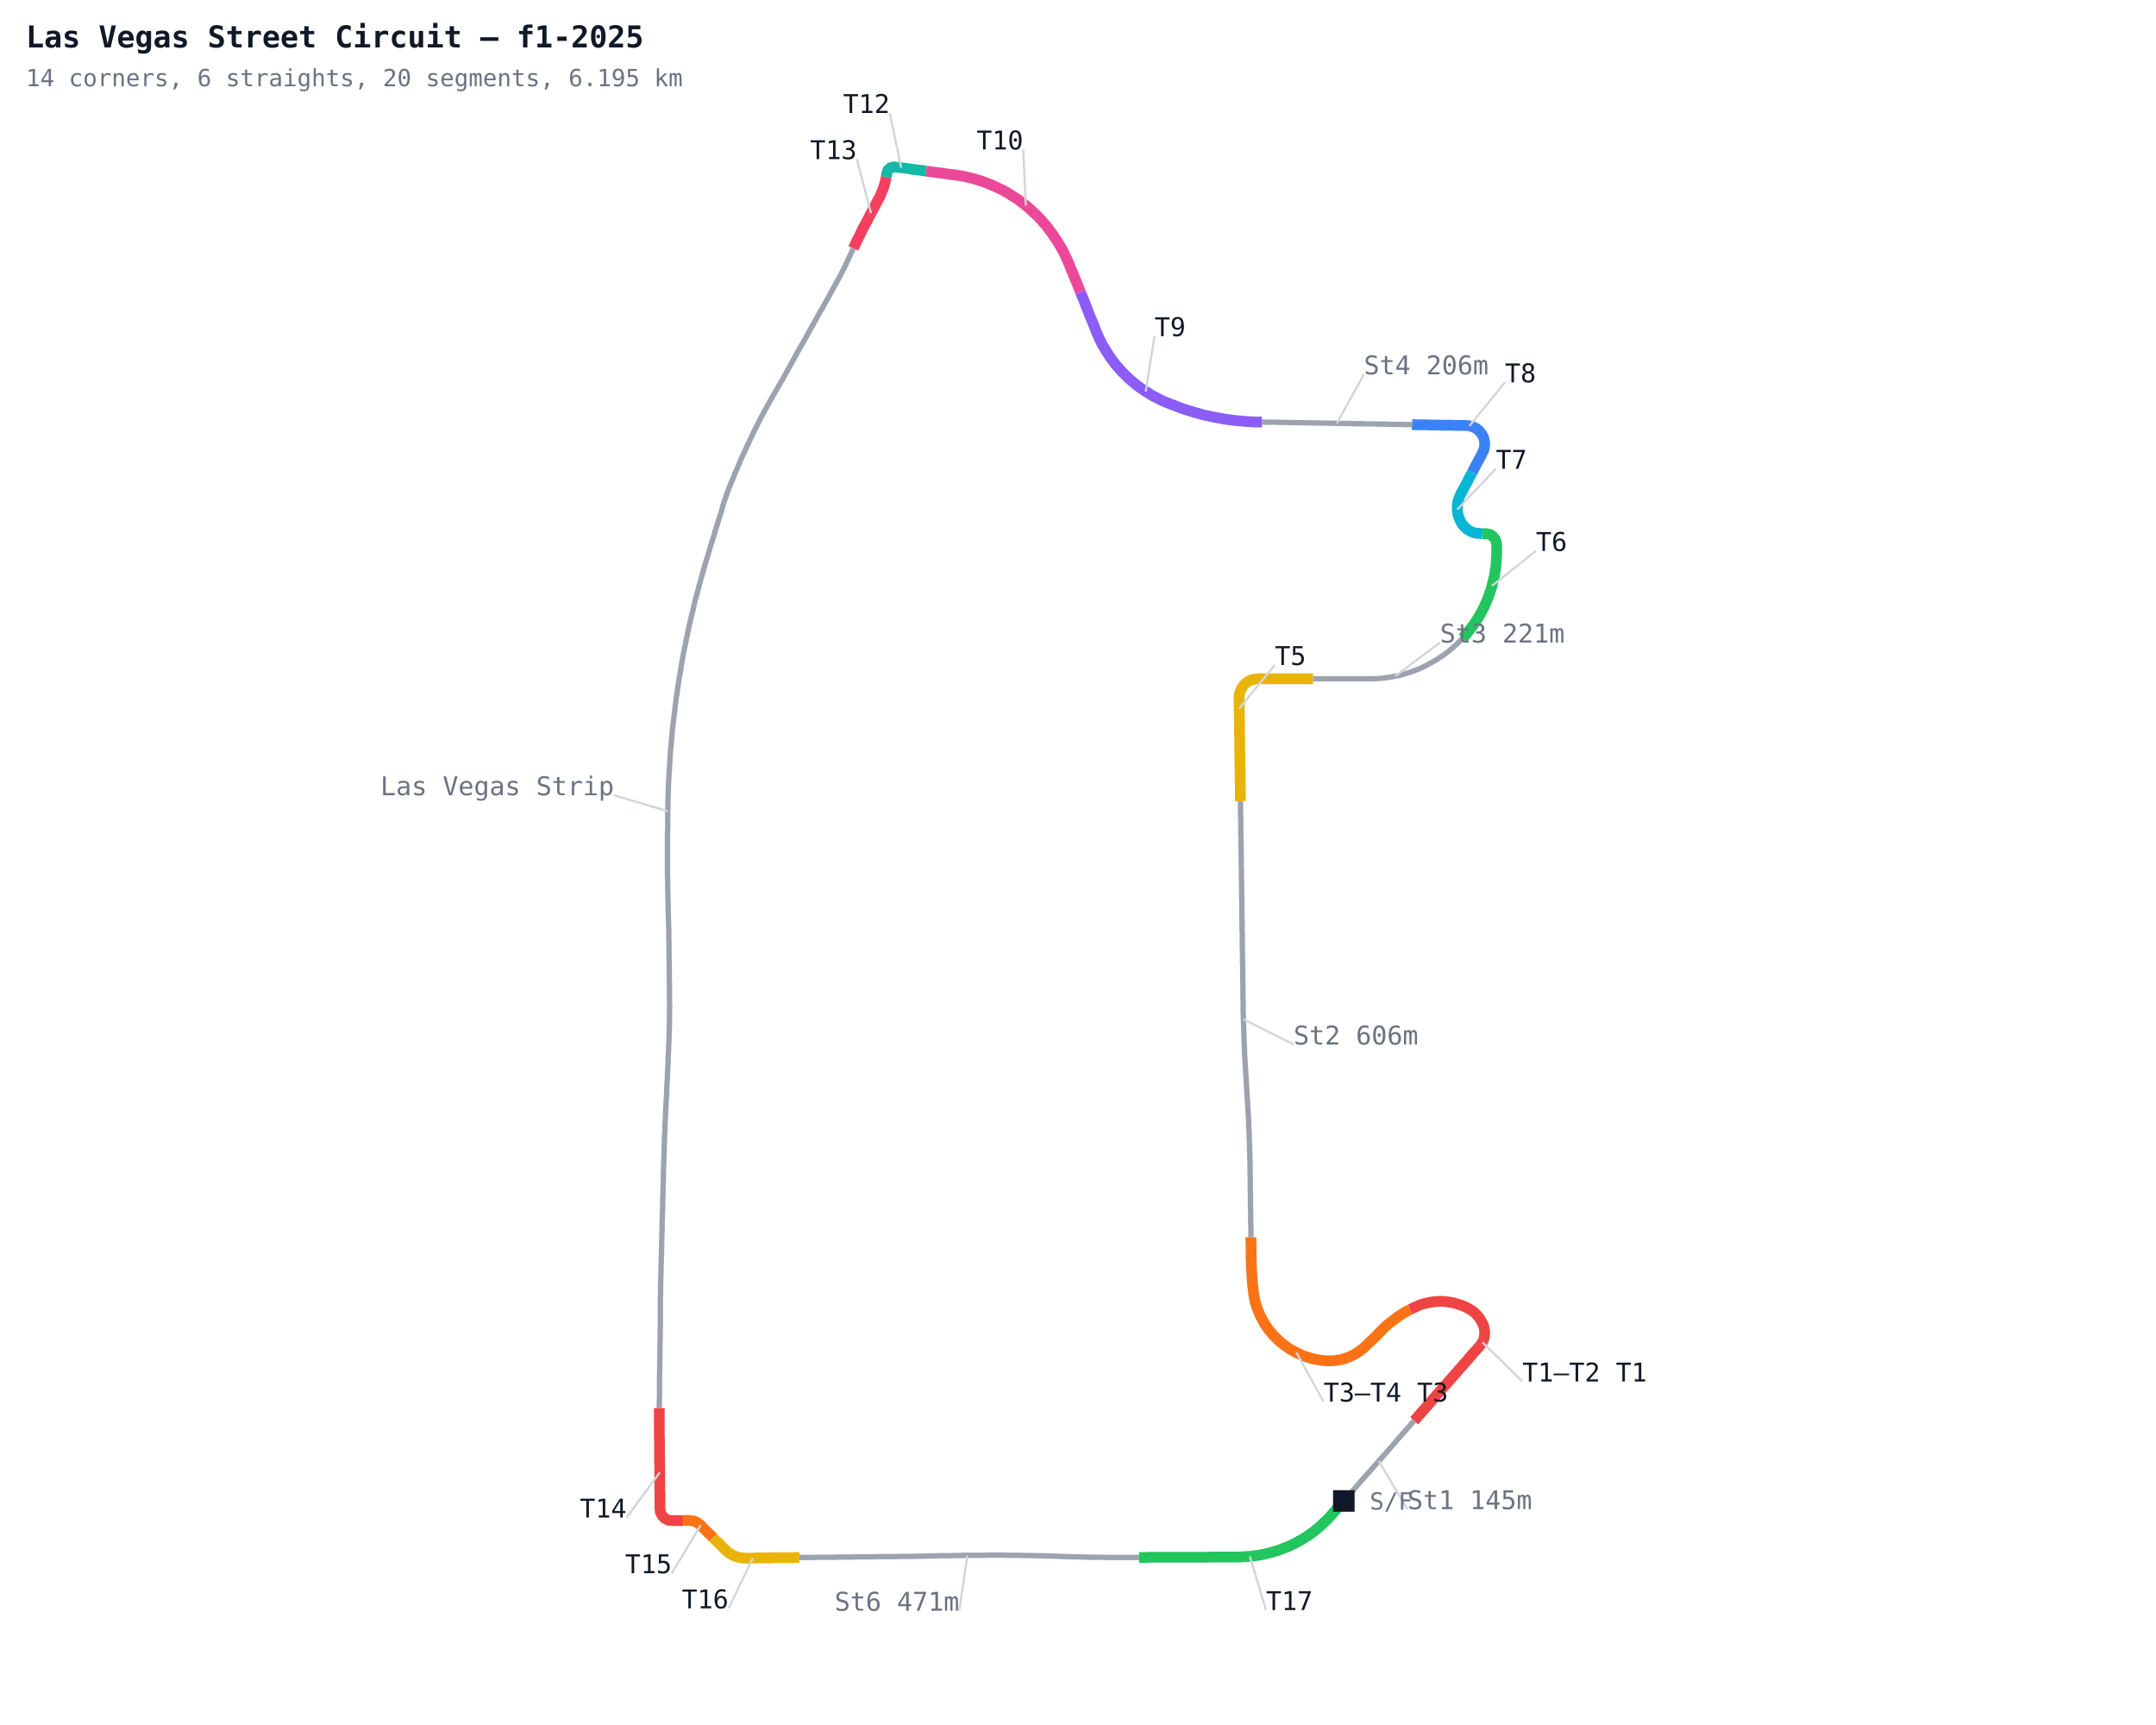
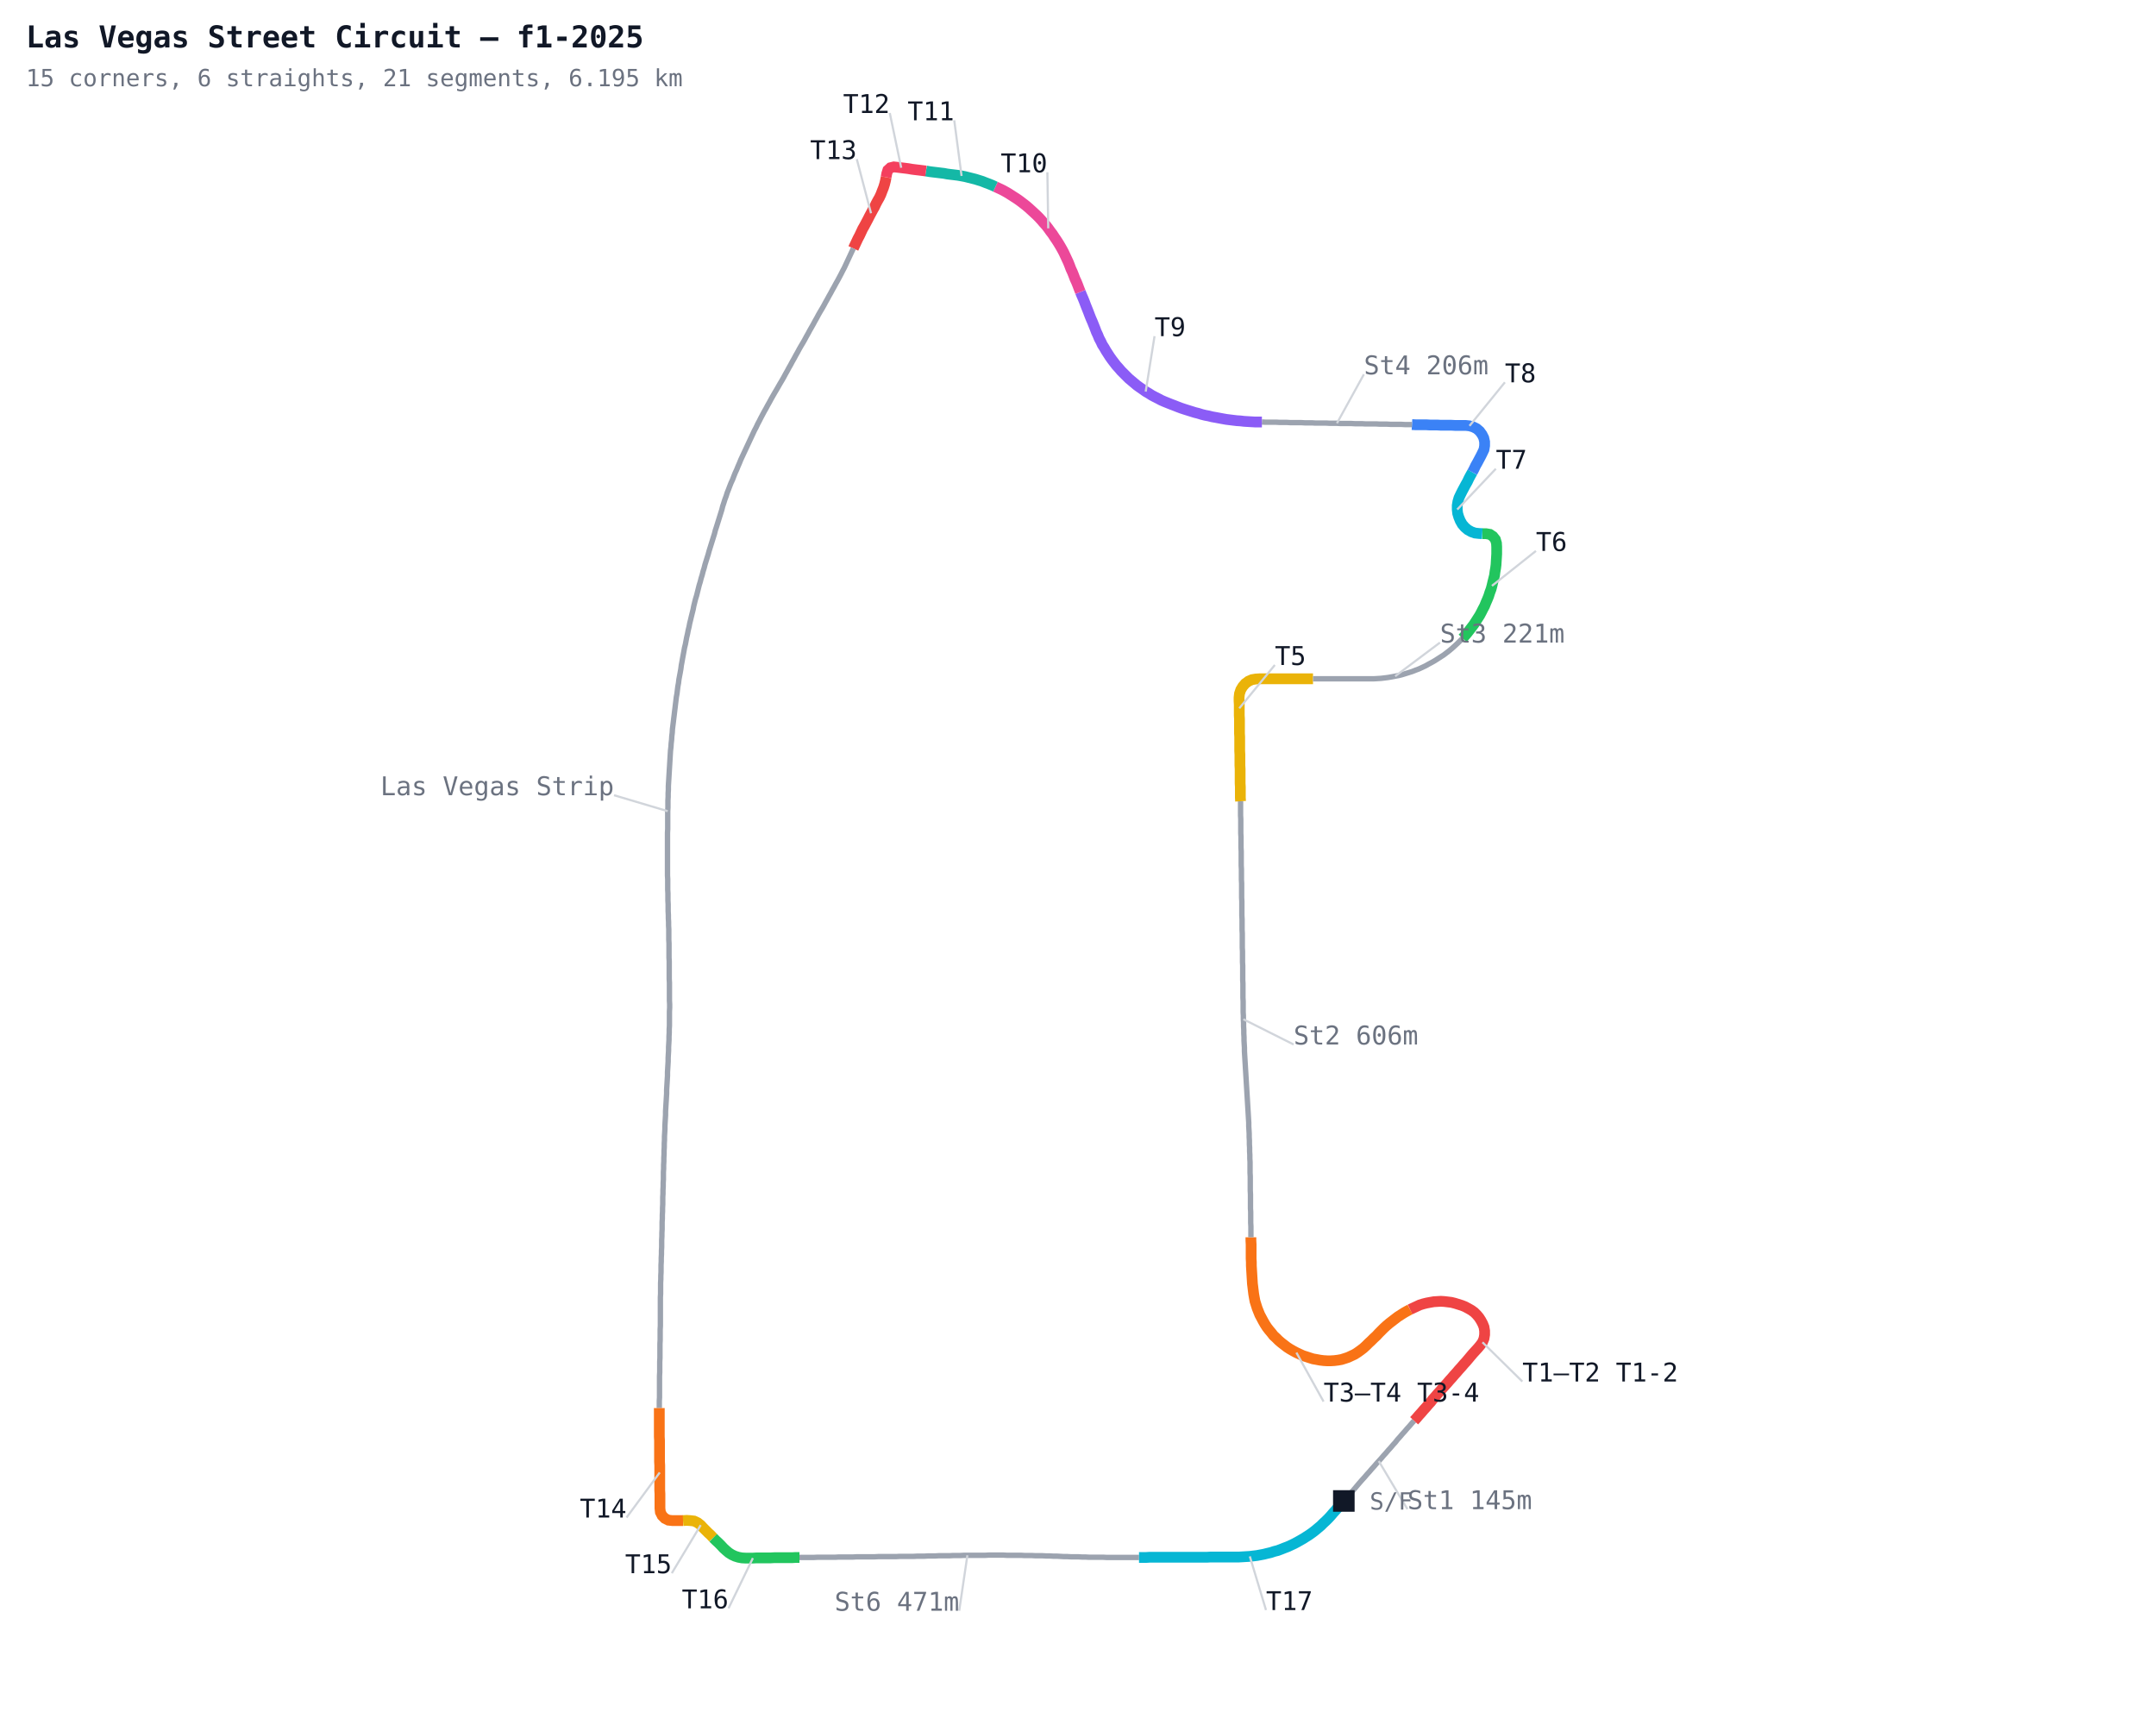
<svg xmlns="http://www.w3.org/2000/svg" width="1000" height="800" viewBox="0 0 1000 800">
  <defs>
    <style>
      .name { font-family: monospace; font-size: 12px; }
      .sector { font-family: monospace; font-size: 12px; fill: #7c3aed; font-weight: bold; }
      .title { font-family: monospace; font-size: 14px; fill: #111827; font-weight: bold; }
      .sub { font-family: monospace; font-size: 11px; fill: #6b7280; }
    </style>
  </defs>
  <rect width="1000" height="800" fill="#ffffff" />
  <polyline fill="none" stroke="#9ca3af" stroke-width="2.5" points="623.3,696.1 624.2,695.1 625.0,694.2 626.1,692.9 627.2,691.7 628.3,690.4 629.3,689.2 630.4,687.9 631.1,687.1 631.8,686.3 632.9,685.1 634.0,683.8 635.1,682.6 636.2,681.3 637.3,680.1 638.4,678.8 639.5,677.6 640.6,676.4 641.7,675.1 642.8,673.9 643.9,672.6 645.0,671.4 646.1,670.1 647.2,668.9 648.2,667.6 649.3,666.4 650.4,665.1 651.5,663.9 652.6,662.6 653.7,661.4 654.8,660.1 655.9,658.9" />
  <polyline fill="none" stroke="#ef4444" stroke-width="5" points="655.9,658.9 657.0,657.7 658.1,656.4 659.2,655.2 660.3,653.9 661.4,652.7 662.5,651.4 663.6,650.2 664.6,648.9 665.7,647.7 666.8,646.4 667.9,645.2 669.0,643.9 670.1,642.7 671.2,641.5 672.3,640.2 673.4,639.0 674.5,637.7 675.6,636.5 676.7,635.2 677.8,634.0 678.9,632.7 680.0,631.5 681.1,630.2 682.1,629.0 683.2,627.7 684.3,626.5 685.4,625.3 686.5,624.0 687.6,622.5 688.3,620.8 688.6,619.0 688.6,617.2 688.3,615.4 687.7,613.9 686.9,612.4 686.0,611.0 685.0,609.8 683.8,608.6 682.4,607.6 681.0,606.8 679.5,606.0 678.0,605.4 676.4,604.9 674.8,604.4 673.2,604.0 671.6,603.8 669.9,603.6 668.3,603.5 666.6,603.6 665.0,603.7 663.3,604.0 661.7,604.3 660.1,604.7 658.5,605.2 657.0,605.9 655.5,606.6 654.0,607.3" />
  <polyline fill="none" stroke="#f97316" stroke-width="5" points="654.0,607.3 652.5,608.1 651.1,608.9 649.7,609.8 648.3,610.7 647.0,611.7 645.7,612.7 644.4,613.7 643.1,614.8 641.9,615.9 640.7,617.1 639.5,618.3 638.4,619.5 637.2,620.6 636.0,621.8 634.8,622.9 633.6,624.1 632.4,625.2 631.1,626.2 629.7,627.2 628.3,628.1 626.8,628.8 625.3,629.5 623.8,630.0 622.2,630.5 620.5,630.8 618.9,631.0 617.2,631.1 615.6,631.1 613.9,631.0 612.3,630.8 610.7,630.5 609.0,630.2 607.4,629.7 605.9,629.2 604.3,628.7 602.8,628.0 601.3,627.3 599.8,626.5 598.4,625.7 597.0,624.8 595.7,623.8 594.4,622.8 593.1,621.7 591.9,620.5 590.7,619.4 589.7,618.1 588.6,616.8 587.6,615.5 586.7,614.1 585.9,612.7 585.1,611.2 584.3,609.7 583.7,608.2 583.1,606.7 582.6,605.1 582.1,603.5 581.8,601.9 581.5,600.2 581.3,598.6 581.1,596.9 580.9,595.3 580.8,593.6 580.7,592.0 580.6,590.3 580.5,588.7 580.4,587.0 580.4,585.4 580.3,583.7 580.3,582.0 580.3,580.4 580.3,578.7 580.3,577.1 580.2,575.4 580.2,573.8" />
  <polyline fill="none" stroke="#9ca3af" stroke-width="2.5" points="580.2,573.8 580.2,572.1 580.2,570.4 580.2,568.8 580.1,567.1 580.1,565.5 580.1,563.8 580.1,562.1 580.0,560.5 580.0,558.8 580.0,557.2 580.0,555.5 580.0,553.9 579.9,552.2 579.9,550.5 579.9,548.9 579.9,547.2 579.9,545.6 579.8,543.9 579.8,542.3 579.8,540.6 579.8,538.9 579.7,537.3 579.7,535.6 579.6,534.0 579.6,532.3 579.5,530.7 579.5,529.0 579.4,527.3 579.4,525.7 579.3,524.0 579.2,522.4 579.2,520.7 579.1,519.1 579.0,517.4 578.9,515.7 578.8,514.1 578.7,512.4 578.6,510.8 578.5,509.1 578.4,507.5 578.3,505.8 578.2,504.2 578.1,502.5 578.0,500.8 577.9,499.2 577.8,497.5 577.7,495.9 577.6,494.2 577.5,492.6 577.4,490.9 577.3,489.3 577.2,487.6 577.2,485.9 577.1,484.3 577.0,482.6 577.0,481.0 576.9,479.3 576.9,477.7 576.8,476.0 576.8,474.4 576.7,472.7 576.7,471.0 576.6,469.4 576.6,467.7 576.6,466.1 576.6,464.4 576.5,462.7 576.5,461.1 576.5,459.4 576.5,457.8 576.5,456.1 576.4,454.5 576.4,452.8 576.4,451.1 576.4,449.5 576.4,447.8 576.3,446.2 576.3,444.5 576.3,442.9 576.3,441.2 576.2,439.5 576.2,437.9 576.2,436.2 576.2,434.6 576.2,432.9 576.1,431.2 576.1,429.6 576.1,427.9 576.1,426.3 576.0,424.6 576.0,423.0 576.0,421.3 576.0,419.6 576.0,418.0 575.9,416.3 575.9,414.7 575.9,413.0 575.9,411.4 575.9,409.7 575.8,408.0 575.8,406.4 575.8,404.7 575.8,403.1 575.7,401.4 575.7,399.7 575.7,398.1 575.7,396.4 575.7,394.8 575.6,393.1 575.6,391.5 575.6,389.8 575.6,388.1 575.5,386.5 575.5,384.8 575.5,383.2 575.5,381.5 575.5,379.9 575.4,378.2 575.4,376.5 575.4,374.9 575.4,373.2 575.4,371.6" />
  <polyline fill="none" stroke="#eab308" stroke-width="5" points="575.4,371.6 575.3,369.9 575.3,368.2 575.3,366.6 575.3,364.9 575.2,363.3 575.2,361.6 575.2,360.0 575.2,358.3 575.2,356.6 575.1,355.0 575.1,353.3 575.1,351.7 575.1,350.0 575.0,348.3 575.0,346.7 575.0,345.0 575.0,343.4 575.0,341.7 574.9,340.1 574.9,338.4 574.9,336.7 574.9,335.1 574.9,333.4 574.8,331.8 574.8,330.1 574.8,328.5 574.8,326.8 574.7,325.1 574.7,323.5 574.9,321.7 575.5,319.9 576.4,318.4 577.6,317.0 579.1,315.9 580.7,315.2 582.5,314.9 584.2,314.8 585.8,314.8 587.5,314.8 589.1,314.8 590.8,314.8 592.5,314.8 594.1,314.8 595.8,314.8 597.4,314.8 599.1,314.8 600.7,314.8 602.4,314.8 604.1,314.8 605.7,314.8 607.4,314.8 609.0,314.8" />
  <polyline fill="none" stroke="#9ca3af" stroke-width="2.5" points="609.0,314.8 610.7,314.8 612.4,314.8 614.0,314.8 615.7,314.8 617.3,314.8 619.0,314.8 620.6,314.8 622.3,314.8 624.0,314.8 625.6,314.8 627.3,314.8 628.9,314.8 630.6,314.8 632.2,314.8 633.9,314.8 635.6,314.8 637.2,314.8 638.9,314.7 640.5,314.6 642.2,314.4 643.8,314.2 645.5,313.9 647.1,313.6 648.7,313.3 650.3,312.9 651.9,312.4 653.5,311.9 655.1,311.4 656.6,310.8 658.2,310.2 659.7,309.5 661.2,308.8 662.6,308.0 664.1,307.2 665.5,306.4 666.9,305.5 668.3,304.6 669.7,303.7 671.0,302.7 672.3,301.7 673.6,300.6 674.8,299.5 676.0,298.4 677.2,297.2 678.4,296.0" />
  <polyline fill="none" stroke="#22c55e" stroke-width="5" points="678.4,296.0 679.5,294.8 680.6,293.5 681.6,292.2 682.6,290.9 683.6,289.6 684.5,288.2 685.4,286.8 686.3,285.4 687.1,283.9 687.8,282.5 688.6,281.0 689.2,279.5 689.9,277.9 690.5,276.4 691.0,274.8 691.6,273.2 692.0,271.7 692.4,270.0 692.8,268.4 693.2,266.8 693.4,265.2 693.7,263.5 693.9,261.9 694.0,260.2 694.1,258.6 694.2,256.9 694.2,255.3 694.2,253.6 694.1,251.9 693.6,250.2 692.5,248.8 691.0,247.8 689.2,247.5 687.5,247.5" />
  <polyline fill="none" stroke="#06b6d4" stroke-width="5" points="687.5,247.5 685.9,247.4 684.1,247.2 682.4,246.6 680.8,245.7 679.4,244.5 678.2,243.1 677.3,241.5 676.6,239.8 676.1,238.1 675.9,236.3 675.9,234.4 676.2,232.6 676.7,230.9 677.5,229.2 678.2,227.8 679.0,226.3 679.8,224.8 680.6,223.4 681.3,221.9 682.1,220.4 682.9,219.0" />
  <polyline fill="none" stroke="#3b82f6" stroke-width="5" points="682.9,219.0 683.7,217.5 684.4,216.0 685.2,214.6 686.0,213.1 686.8,211.6 687.5,210.2 688.3,208.5 688.6,206.7 688.6,204.9 688.2,203.1 687.4,201.5 686.3,200.0 684.9,198.8 683.3,198.0 681.6,197.5 679.8,197.3 678.1,197.3 676.4,197.3 674.8,197.3 673.1,197.2 671.5,197.2 669.8,197.2 668.2,197.2 666.5,197.1 664.8,197.1 663.2,197.1 661.5,197.0 659.9,197.0 658.2,197.0 656.6,197.0 654.9,196.9" />
  <polyline fill="none" stroke="#9ca3af" stroke-width="2.5" points="654.9,196.9 653.2,196.9 651.6,196.9 649.9,196.8 648.3,196.8 646.6,196.8 645.0,196.8 643.3,196.7 641.6,196.7 640.0,196.7 638.3,196.6 636.7,196.6 635.0,196.6 633.3,196.6 631.7,196.5 630.0,196.5 628.4,196.5 626.7,196.4 625.1,196.4 623.4,196.4 621.7,196.4 620.1,196.3 618.4,196.3 616.8,196.3 615.1,196.2 613.5,196.2 611.8,196.2 610.1,196.2 608.5,196.1 606.8,196.1 605.2,196.1 603.5,196.0 601.9,196.0 600.2,196.0 598.5,196.0 596.9,195.9 595.2,195.9 593.6,195.9 591.9,195.8 590.2,195.8 588.6,195.8 586.9,195.8 585.3,195.7" />
  <polyline fill="none" stroke="#8b5cf6" stroke-width="5" points="585.3,195.7 583.6,195.7 582.0,195.7 580.3,195.6 578.6,195.5 577.0,195.4 575.3,195.2 573.7,195.1 572.0,194.9 570.4,194.7 568.8,194.5 567.1,194.2 565.5,193.9 563.9,193.6 562.2,193.3 560.6,192.9 559.0,192.6 557.4,192.2 555.8,191.7 554.2,191.3 552.6,190.8 551.0,190.3 549.4,189.8 547.9,189.3 546.3,188.7 544.8,188.1 543.2,187.5 541.7,186.9 540.2,186.3 538.6,185.6 537.1,184.8 535.7,184.1 534.2,183.3 532.8,182.4 531.4,181.6 530.0,180.6 528.7,179.7 527.3,178.7 526.0,177.6 524.8,176.6 523.5,175.5 522.3,174.3 521.2,173.2 520.0,172.0 518.9,170.7 517.8,169.5 516.8,168.2 515.8,166.9 514.8,165.5 513.9,164.1 513.0,162.7 512.2,161.3 511.3,159.9 510.6,158.4 509.8,156.9 509.2,155.4 508.5,153.9 507.9,152.3 507.3,150.8 506.7,149.3 506.0,147.7 505.4,146.2 504.8,144.6 504.2,143.1 503.6,141.6 503.0,140.0 502.4,138.5 501.7,136.9 501.1,135.4" />
-   <polyline fill="none" stroke="#ec4899" stroke-width="5" points="501.1,135.4 500.5,133.9 499.9,132.3 499.3,130.8 498.6,129.3 498.0,127.7 497.4,126.2 496.7,124.7 496.1,123.1 495.5,121.6 494.8,120.1 494.1,118.6 493.4,117.1 492.6,115.6 491.8,114.2 490.9,112.7 490.0,111.3 489.1,110.0 488.2,108.6 487.2,107.3 486.2,105.9 485.2,104.6 484.1,103.4 483.0,102.1 481.9,100.9 480.7,99.7 479.5,98.6 478.3,97.5 477.1,96.4 475.8,95.3 474.5,94.3 473.2,93.3 471.8,92.3 470.4,91.4 469.0,90.5 467.6,89.6 466.2,88.8 464.7,88.0 463.2,87.3 461.7,86.6 460.2,85.9 458.7,85.3 457.1,84.7 455.6,84.1 454.0,83.6 452.4,83.1 450.8,82.7 449.2,82.3 447.6,81.9 446.0,81.6 444.3,81.3 442.7,81.1 441.0,80.9 439.4,80.7 437.8,80.4 436.1,80.2 434.5,80.0 432.8,79.8 431.2,79.6 429.5,79.3" />
-   <polyline fill="none" stroke="#14b8a6" stroke-width="5" points="429.5,79.3 427.9,79.1 426.3,78.9 424.6,78.7 423.0,78.5 421.3,78.2 419.7,78.0 418.0,77.8 416.4,77.6 414.6,77.4 413.0,77.8 411.8,78.9 411.3,80.5 411.0,82.2" />
-   <polyline fill="none" stroke="#f43f5e" stroke-width="5" points="411.0,82.2 410.7,83.8 410.3,85.4 409.8,87.0 409.2,88.5 408.6,90.1 407.9,91.6 407.1,93.0 406.3,94.5 405.6,96.0 404.8,97.4 404.0,98.9 403.2,100.4 402.5,101.8 401.7,103.3 400.9,104.8 400.1,106.2 399.4,107.7 398.7,109.2 397.9,110.7 397.2,112.2 396.5,113.7 395.8,115.2" />
+   <polyline fill="none" stroke="#ec4899" stroke-width="5" points="501.1,135.4 500.5,133.9 499.9,132.3 499.3,130.8 498.6,129.3 498.0,127.7 497.4,126.2 496.7,124.7 496.1,123.1 495.5,121.6 494.8,120.1 494.1,118.6 493.4,117.1 492.6,115.6 491.8,114.2 490.9,112.7 490.0,111.3 489.1,110.0 488.2,108.6 487.2,107.3 486.2,105.9 485.2,104.6 484.1,103.4 483.0,102.1 481.9,100.9 480.7,99.7 479.5,98.6 478.3,97.5 477.1,96.4 475.8,95.3 474.5,94.3 473.2,93.3 471.8,92.3 470.4,91.4 469.0,90.5 467.6,89.6 466.2,88.8 464.7,88.0 463.2,87.3 461.7,86.6" />
+   <polyline fill="none" stroke="#14b8a6" stroke-width="5" points="461.7,86.6 460.2,85.9 458.7,85.3 457.1,84.7 455.6,84.1 454.0,83.6 452.4,83.1 450.8,82.7 449.2,82.3 447.6,81.9 446.0,81.6 444.3,81.3 442.7,81.1 441.0,80.9 439.4,80.7 437.8,80.4 436.1,80.2 434.5,80.0 432.8,79.8 431.2,79.6 429.5,79.3" />
+   <polyline fill="none" stroke="#f43f5e" stroke-width="5" points="429.5,79.3 427.9,79.1 426.3,78.9 424.6,78.7 423.0,78.5 421.3,78.2 419.7,78.0 418.0,77.8 416.4,77.6 414.6,77.4 413.0,77.8 411.8,78.9 411.3,80.5 411.0,82.2" />
+   <polyline fill="none" stroke="#ef4444" stroke-width="5" points="411.0,82.2 410.7,83.8 410.3,85.4 409.8,87.0 409.2,88.5 408.6,90.1 407.9,91.6 407.1,93.0 406.3,94.5 405.6,96.0 404.8,97.4 404.0,98.9 403.2,100.4 402.5,101.8 401.7,103.3 400.9,104.8 400.1,106.2 399.4,107.7 398.7,109.2 397.9,110.7 397.2,112.2 396.5,113.7 395.8,115.2" />
  <polyline fill="none" stroke="#9ca3af" stroke-width="2.5" points="395.8,115.2 395.1,116.7 394.4,118.2 393.7,119.7 393.0,121.2 392.3,122.7 391.6,124.2 390.8,125.7 390.1,127.1 389.3,128.6 388.5,130.1 387.7,131.5 386.9,133.0 386.1,134.4 385.3,135.9 384.5,137.3 383.7,138.8 382.9,140.2 382.1,141.7 381.3,143.1 380.4,144.6 379.6,146.0 378.8,147.5 378.0,148.9 377.2,150.4 376.4,151.8 375.6,153.2 374.8,154.7 374.0,156.1 373.2,157.6 372.4,159.0 371.5,160.5 370.7,161.9 369.9,163.4 369.1,164.8 368.3,166.3 367.5,167.7 366.7,169.2 365.9,170.6 365.1,172.1 364.3,173.5 363.5,175.0 362.7,176.4 361.8,177.9 361.0,179.3 360.2,180.7 359.3,182.2 358.5,183.6 357.7,185.0 356.9,186.5 356.1,187.9 355.3,189.4 354.5,190.8 353.7,192.3 352.9,193.8 352.2,195.2 351.4,196.7 350.7,198.2 349.9,199.7 349.2,201.2 348.5,202.7 347.8,204.2 347.1,205.7 346.4,207.2 345.7,208.7 345.0,210.2 344.3,211.7 343.6,213.2 343.0,214.7 342.3,216.3 341.7,217.8 341.0,219.3 340.4,220.8 339.8,222.4 339.1,223.9 338.5,225.4 337.9,227.0 337.3,228.5 336.8,230.1 336.2,231.7 335.7,233.3 335.2,234.8 334.8,236.4 334.3,238.0 333.8,239.6 333.3,241.2 332.8,242.8 332.3,244.4 331.8,245.9 331.4,247.5 330.9,249.1 330.4,250.7 329.9,252.3 329.4,253.9 328.9,255.5 328.5,257.0 328.0,258.6 327.5,260.2 327.0,261.8 326.6,263.4 326.1,265.0 325.7,266.6 325.2,268.2 324.8,269.8 324.3,271.4 323.9,273.0 323.5,274.6 323.1,276.2 322.6,277.8 322.2,279.4 321.8,281.0 321.5,282.6 321.1,284.2 320.7,285.8 320.3,287.5 319.9,289.1 319.6,290.7 319.2,292.3 318.9,293.9 318.5,295.6 318.2,297.2 317.9,298.8 317.5,300.4 317.2,302.1 316.9,303.7 316.6,305.3 316.3,307.0 316.0,308.6 315.8,310.2 315.5,311.9 315.2,313.5 314.9,315.1 314.7,316.8 314.4,318.4 314.2,320.0 314.0,321.7 313.7,323.3 313.5,325.0 313.3,326.6 313.1,328.3 312.9,329.9 312.7,331.6 312.5,333.2 312.3,334.9 312.1,336.5 311.9,338.1 311.8,339.8 311.6,341.4 311.5,343.1 311.3,344.8 311.2,346.4 311.0,348.1 310.9,349.7 310.8,351.4 310.7,353.0 310.6,354.7 310.5,356.3 310.4,358.0 310.3,359.6 310.2,361.3 310.1,362.9 310.0,364.6 310.0,366.3 309.9,367.9 309.9,369.6 309.8,371.2 309.8,372.9 309.8,374.5 309.7,376.2 309.7,377.9 309.7,379.5 309.7,381.2 309.7,382.8 309.7,384.5 309.6,386.2 309.6,387.8 309.6,389.5 309.6,391.1 309.6,392.8 309.6,394.4 309.6,396.1 309.6,397.8 309.6,399.4 309.6,401.1 309.6,402.7 309.6,404.4 309.6,406.1 309.7,407.7 309.7,409.4 309.7,411.0 309.7,412.7 309.8,414.3 309.8,416.0 309.8,417.7 309.9,419.3 309.9,421.0 309.9,422.6 310.0,424.3 310.0,425.9 310.1,427.6 310.1,429.3 310.2,430.9 310.2,432.6 310.2,434.2 310.2,435.9 310.3,437.5 310.3,439.2 310.3,440.9 310.3,442.5 310.3,444.2 310.4,445.8 310.4,447.5 310.4,449.2 310.4,450.8 310.4,452.5 310.4,454.1 310.5,455.8 310.5,457.4 310.5,459.1 310.5,460.8 310.5,462.4 310.5,464.1 310.6,465.7 310.6,467.4 310.5,469.1 310.5,470.7 310.5,472.4 310.5,474.0 310.5,475.7 310.4,477.3 310.4,479.0 310.3,480.7 310.3,482.3 310.2,484.0 310.1,485.6 310.1,487.3 310.0,488.9 309.9,490.6 309.9,492.3 309.8,493.9 309.7,495.6 309.6,497.2 309.6,498.9 309.5,500.5 309.4,502.2 309.3,503.8 309.2,505.5 309.2,507.2 309.1,508.8 309.0,510.5 308.9,512.1 308.8,513.8 308.7,515.4 308.7,517.1 308.6,518.8 308.5,520.4 308.4,522.1 308.4,523.7 308.3,525.4 308.2,527.0 308.2,528.7 308.1,530.4 308.1,532.0 308.0,533.7 308.0,535.3 307.9,537.0 307.9,538.6 307.8,540.3 307.8,542.0 307.7,543.6 307.7,545.3 307.7,546.9 307.6,548.6 307.6,550.2 307.5,551.9 307.5,553.6 307.4,555.2 307.4,556.9 307.4,558.5 307.3,560.2 307.3,561.8 307.2,563.5 307.2,565.2 307.1,566.8 307.1,568.5 307.1,570.1 307.0,571.8 307.0,573.4 306.9,575.1 306.9,576.8 306.9,578.4 306.8,580.1 306.8,581.7 306.7,583.4 306.7,585.1 306.6,586.7 306.6,588.4 306.6,590.0 306.5,591.7 306.5,593.3 306.4,595.0 306.4,596.7 306.4,598.3 306.4,600.0 306.3,601.6 306.3,603.3 306.3,604.9 306.3,606.6 306.3,608.3 306.3,609.9 306.3,611.6 306.3,613.2 306.3,614.9 306.2,616.6 306.2,618.2 306.2,619.9 306.2,621.5 306.1,623.2 306.1,624.8 306.1,626.5 306.1,628.2 306.1,629.8 306.0,631.5 306.0,633.1 306.0,634.8 306.0,636.4 305.9,638.1 305.9,639.8 305.9,641.4 305.9,643.1 305.9,644.7 305.9,646.4 305.9,648.1 305.8,649.7 305.8,651.4 305.8,653.0" />
-   <polyline fill="none" stroke="#ef4444" stroke-width="5" points="305.8,653.0 305.8,654.7 305.8,656.3 305.8,658.0 305.8,659.7 305.8,661.3 305.8,663.0 305.8,664.6 305.8,666.3 305.9,668.0 305.9,669.6 305.9,671.3 305.9,672.9 305.9,674.6 305.9,676.2 305.9,677.9 306.0,679.6 306.0,681.2 306.0,682.9 306.0,684.5 306.0,686.2 306.0,687.8 306.0,689.5 306.0,691.2 306.1,692.8 306.1,694.5 306.1,696.1 306.1,697.8 306.1,699.5 306.3,701.3 307.1,702.9 308.4,704.2 310.0,705.0 311.8,705.2 313.5,705.2 315.1,705.2 316.8,705.2" />
-   <polyline fill="none" stroke="#f97316" stroke-width="5" points="316.8,705.2 318.5,705.1 320.1,705.2 321.9,705.4 323.6,706.2 325.0,707.3 326.1,708.5 327.3,709.7 328.5,710.9 329.7,712.0 330.8,713.2" />
-   <polyline fill="none" stroke="#eab308" stroke-width="5" points="330.8,713.2 332.0,714.4 333.2,715.5 334.4,716.7 335.5,717.9 336.7,719.0 338.0,720.1 339.4,721.0 340.9,721.7 342.5,722.2 344.1,722.5 345.9,722.6 347.6,722.6 349.2,722.6 350.9,722.5 352.5,722.5 354.2,722.5 355.9,722.5 357.5,722.5 359.2,722.4 360.8,722.4 362.5,722.4 364.2,722.4 365.8,722.4 367.5,722.4 369.1,722.3 370.8,722.3" />
+   <polyline fill="none" stroke="#f97316" stroke-width="5" points="305.8,653.0 305.8,654.7 305.8,656.3 305.8,658.0 305.8,659.7 305.8,661.3 305.8,663.0 305.8,664.6 305.8,666.3 305.9,668.0 305.9,669.6 305.9,671.3 305.9,672.9 305.9,674.6 305.9,676.2 305.9,677.9 306.0,679.6 306.0,681.2 306.0,682.9 306.0,684.5 306.0,686.2 306.0,687.8 306.0,689.5 306.0,691.2 306.1,692.8 306.1,694.5 306.1,696.1 306.1,697.8 306.1,699.5 306.3,701.3 307.1,702.9 308.4,704.2 310.0,705.0 311.8,705.2 313.5,705.2 315.1,705.2 316.8,705.2" />
+   <polyline fill="none" stroke="#eab308" stroke-width="5" points="316.8,705.2 318.5,705.1 320.1,705.2 321.9,705.4 323.6,706.2 325.0,707.3 326.1,708.5 327.3,709.7 328.5,710.9 329.7,712.0 330.8,713.2" />
+   <polyline fill="none" stroke="#22c55e" stroke-width="5" points="330.8,713.2 332.0,714.4 333.2,715.5 334.4,716.7 335.5,717.9 336.7,719.0 338.0,720.1 339.4,721.0 340.9,721.7 342.5,722.2 344.1,722.5 345.9,722.6 347.6,722.6 349.2,722.6 350.9,722.5 352.5,722.5 354.2,722.5 355.9,722.5 357.5,722.5 359.2,722.4 360.8,722.4 362.5,722.4 364.2,722.4 365.8,722.4 367.5,722.4 369.1,722.3 370.8,722.3" />
  <polyline fill="none" stroke="#9ca3af" stroke-width="2.5" points="370.8,722.3 372.4,722.3 374.1,722.3 375.8,722.3 377.4,722.3 379.1,722.2 380.7,722.2 382.4,722.2 384.1,722.2 385.7,722.2 387.4,722.2 389.0,722.1 390.7,722.1 392.3,722.1 394.0,722.1 395.7,722.1 397.3,722.0 399.0,722.0 400.6,722.0 402.3,722.0 403.9,722.0 405.6,722.0 407.3,721.9 408.9,721.9 410.6,721.9 412.2,721.9 413.9,721.9 415.6,721.9 417.2,721.8 418.9,721.8 420.5,721.8 422.2,721.8 423.8,721.8 425.5,721.7 427.2,721.7 428.8,721.7 430.5,721.6 432.1,721.6 433.8,721.6 435.4,721.5 437.1,721.5 438.8,721.5 440.4,721.5 442.1,721.4 443.7,721.4 445.4,721.4 447.1,721.3 448.7,721.3 450.4,721.3 452.0,721.3 453.7,721.3 455.3,721.3 457.0,721.3 458.7,721.2 460.3,721.2 462.0,721.2 463.6,721.2 465.3,721.2 467.0,721.3 468.6,721.3 470.3,721.3 471.9,721.3 473.6,721.3 475.2,721.4 476.9,721.4 478.6,721.4 480.2,721.5 481.9,721.5 483.5,721.5 485.2,721.6 486.8,721.6 488.5,721.7 490.2,721.7 491.8,721.8 493.5,721.9 495.1,721.9 496.8,722.0 498.4,722.0 500.1,722.0 501.8,722.1 503.4,722.1 505.1,722.2 506.7,722.2 508.4,722.2 510.0,722.2 511.7,722.2 513.4,722.3 515.0,722.3 516.7,722.3 518.3,722.3 520.0,722.3 521.7,722.3 523.3,722.3 525.0,722.3 526.6,722.3 528.3,722.3" />
-   <polyline fill="none" stroke="#22c55e" stroke-width="5" points="528.3,722.3 529.9,722.3 531.6,722.3 533.3,722.2 534.9,722.2 536.6,722.2 538.2,722.2 539.9,722.2 541.6,722.2 543.2,722.2 544.9,722.2 546.5,722.2 548.2,722.2 549.8,722.2 551.5,722.2 553.2,722.2 554.8,722.2 556.5,722.2 558.1,722.2 559.8,722.2 561.5,722.1 563.1,722.1 564.8,722.1 566.4,722.1 568.1,722.1 569.7,722.1 571.4,722.1 573.1,722.1 574.7,722.1 576.4,722.0 578.0,721.9 579.7,721.8 581.3,721.6 583.0,721.4 584.6,721.1 586.2,720.8 587.8,720.4 589.5,720.0 591.0,719.5 592.6,719.1 594.2,718.5 595.7,717.9 597.3,717.3 598.8,716.6 600.3,715.9 601.8,715.1 603.2,714.3 604.6,713.5 606.0,712.6 607.4,711.7 608.8,710.7 610.1,709.7 611.4,708.6 612.6,707.6 613.8,706.4 615.0,705.3 616.2,704.1 617.3,702.9 618.4,701.6 619.5,700.4 620.6,699.1 621.7,697.9 622.5,697.0" />
+   <polyline fill="none" stroke="#06b6d4" stroke-width="5" points="528.3,722.3 529.9,722.3 531.6,722.3 533.3,722.2 534.9,722.2 536.6,722.2 538.2,722.2 539.9,722.2 541.6,722.2 543.2,722.2 544.9,722.2 546.5,722.2 548.2,722.2 549.8,722.2 551.5,722.2 553.2,722.2 554.8,722.2 556.5,722.2 558.1,722.2 559.8,722.2 561.5,722.1 563.1,722.1 564.8,722.1 566.4,722.1 568.1,722.1 569.7,722.1 571.4,722.1 573.1,722.1 574.7,722.1 576.4,722.0 578.0,721.9 579.7,721.8 581.3,721.6 583.0,721.4 584.6,721.1 586.2,720.8 587.8,720.4 589.5,720.0 591.0,719.5 592.6,719.1 594.2,718.5 595.7,717.9 597.3,717.3 598.8,716.6 600.3,715.9 601.8,715.1 603.2,714.3 604.6,713.5 606.0,712.6 607.4,711.7 608.8,710.7 610.1,709.7 611.4,708.6 612.6,707.6 613.8,706.4 615.0,705.3 616.2,704.1 617.3,702.9 618.4,701.6 619.5,700.4 620.6,699.1 621.7,697.9 622.5,697.0" />
  <line x1="639.5" y1="677.6" x2="652.8" y2="699.9" stroke="#d1d5db" stroke-width="1" />
  <text x="652.8" y="699.9" text-anchor="start" class="name" fill="#6b7280">St1 145m</text>
  <line x1="687.6" y1="622.5" x2="706.1" y2="640.7" stroke="#d1d5db" stroke-width="1" />
-   <text x="706.1" y="640.7" text-anchor="start" class="name" fill="#111827">T1–T2 T1</text>
+   <text x="706.1" y="640.7" text-anchor="start" class="name" fill="#111827">T1–T2 T1-2</text>
  <line x1="601.3" y1="627.3" x2="613.9" y2="650.0" stroke="#d1d5db" stroke-width="1" />
-   <text x="613.9" y="650.0" text-anchor="start" class="name" fill="#111827">T3–T4 T3</text>
+   <text x="613.9" y="650.0" text-anchor="start" class="name" fill="#111827">T3–T4 T3-4</text>
  <line x1="576.7" y1="472.7" x2="600.0" y2="484.4" stroke="#d1d5db" stroke-width="1" />
  <text x="600.0" y="484.4" text-anchor="start" class="name" fill="#6b7280">St2 606m</text>
  <line x1="574.8" y1="328.5" x2="591.3" y2="308.4" stroke="#d1d5db" stroke-width="1" />
  <text x="591.3" y="308.4" text-anchor="start" class="name" fill="#111827">T5</text>
  <line x1="647.1" y1="313.6" x2="667.9" y2="298.0" stroke="#d1d5db" stroke-width="1" />
  <text x="667.9" y="298.0" text-anchor="start" class="name" fill="#6b7280">St3 221m</text>
  <line x1="692.0" y1="271.7" x2="712.4" y2="255.5" stroke="#d1d5db" stroke-width="1" />
  <text x="712.4" y="255.5" text-anchor="start" class="name" fill="#111827">T6</text>
  <line x1="675.9" y1="236.3" x2="693.8" y2="217.4" stroke="#d1d5db" stroke-width="1" />
  <text x="693.8" y="217.4" text-anchor="start" class="name" fill="#111827">T7</text>
  <line x1="681.6" y1="197.5" x2="698.0" y2="177.3" stroke="#d1d5db" stroke-width="1" />
  <text x="698.0" y="177.3" text-anchor="start" class="name" fill="#111827">T8</text>
  <line x1="620.1" y1="196.3" x2="632.6" y2="173.6" stroke="#d1d5db" stroke-width="1" />
  <text x="632.6" y="173.6" text-anchor="start" class="name" fill="#6b7280">St4 206m</text>
  <line x1="531.4" y1="181.6" x2="535.5" y2="155.9" stroke="#d1d5db" stroke-width="1" />
  <text x="535.5" y="155.9" text-anchor="start" class="name" fill="#111827">T9</text>
-   <line x1="475.8" y1="95.3" x2="474.6" y2="69.3" stroke="#d1d5db" stroke-width="1" />
-   <text x="474.6" y="69.3" text-anchor="end" class="name" fill="#111827">T10</text>
+   <line x1="486.2" y1="105.9" x2="485.8" y2="79.9" stroke="#d1d5db" stroke-width="1" />
+   <text x="485.8" y="79.9" text-anchor="end" class="name" fill="#111827">T10</text>
+   <line x1="446.0" y1="81.6" x2="442.6" y2="55.8" stroke="#d1d5db" stroke-width="1" />
+   <text x="442.6" y="55.8" text-anchor="end" class="name" fill="#111827">T11</text>
  <line x1="418.0" y1="77.8" x2="412.7" y2="52.4" stroke="#d1d5db" stroke-width="1" />
  <text x="412.7" y="52.4" text-anchor="end" class="name" fill="#111827">T12</text>
  <line x1="404.0" y1="98.9" x2="397.4" y2="73.8" stroke="#d1d5db" stroke-width="1" />
  <text x="397.4" y="73.8" text-anchor="end" class="name" fill="#111827">T13</text>
  <line x1="309.7" y1="376.2" x2="284.8" y2="368.8" stroke="#d1d5db" stroke-width="1" />
  <text x="284.8" y="368.8" text-anchor="end" class="name" fill="#6b7280">Las Vegas Strip</text>
  <line x1="306.0" y1="682.9" x2="290.6" y2="703.8" stroke="#d1d5db" stroke-width="1" />
  <text x="290.6" y="703.8" text-anchor="end" class="name" fill="#111827">T14</text>
  <line x1="325.0" y1="707.3" x2="311.6" y2="729.6" stroke="#d1d5db" stroke-width="1" />
  <text x="311.6" y="729.6" text-anchor="end" class="name" fill="#111827">T15</text>
  <line x1="349.2" y1="722.6" x2="337.9" y2="745.9" stroke="#d1d5db" stroke-width="1" />
  <text x="337.9" y="745.9" text-anchor="end" class="name" fill="#111827">T16</text>
  <line x1="448.7" y1="721.3" x2="444.9" y2="747.0" stroke="#d1d5db" stroke-width="1" />
  <text x="444.9" y="747.0" text-anchor="end" class="name" fill="#6b7280">St6 471m</text>
  <line x1="579.7" y1="721.8" x2="587.2" y2="746.7" stroke="#d1d5db" stroke-width="1" />
  <text x="587.2" y="746.7" text-anchor="start" class="name" fill="#111827">T17</text>
  <rect x="618.3" y="691.1" width="10" height="10" fill="#111827" />
  <text x="635.3" y="700.1" class="sub">S/F</text>
  <text class="title" x="12" y="22">Las Vegas Street Circuit — f1-2025</text>
-   <text class="sub" x="12" y="40">14 corners, 6 straights, 20 segments, 6.195 km</text>
+   <text class="sub" x="12" y="40">15 corners, 6 straights, 21 segments, 6.195 km</text>
</svg>
